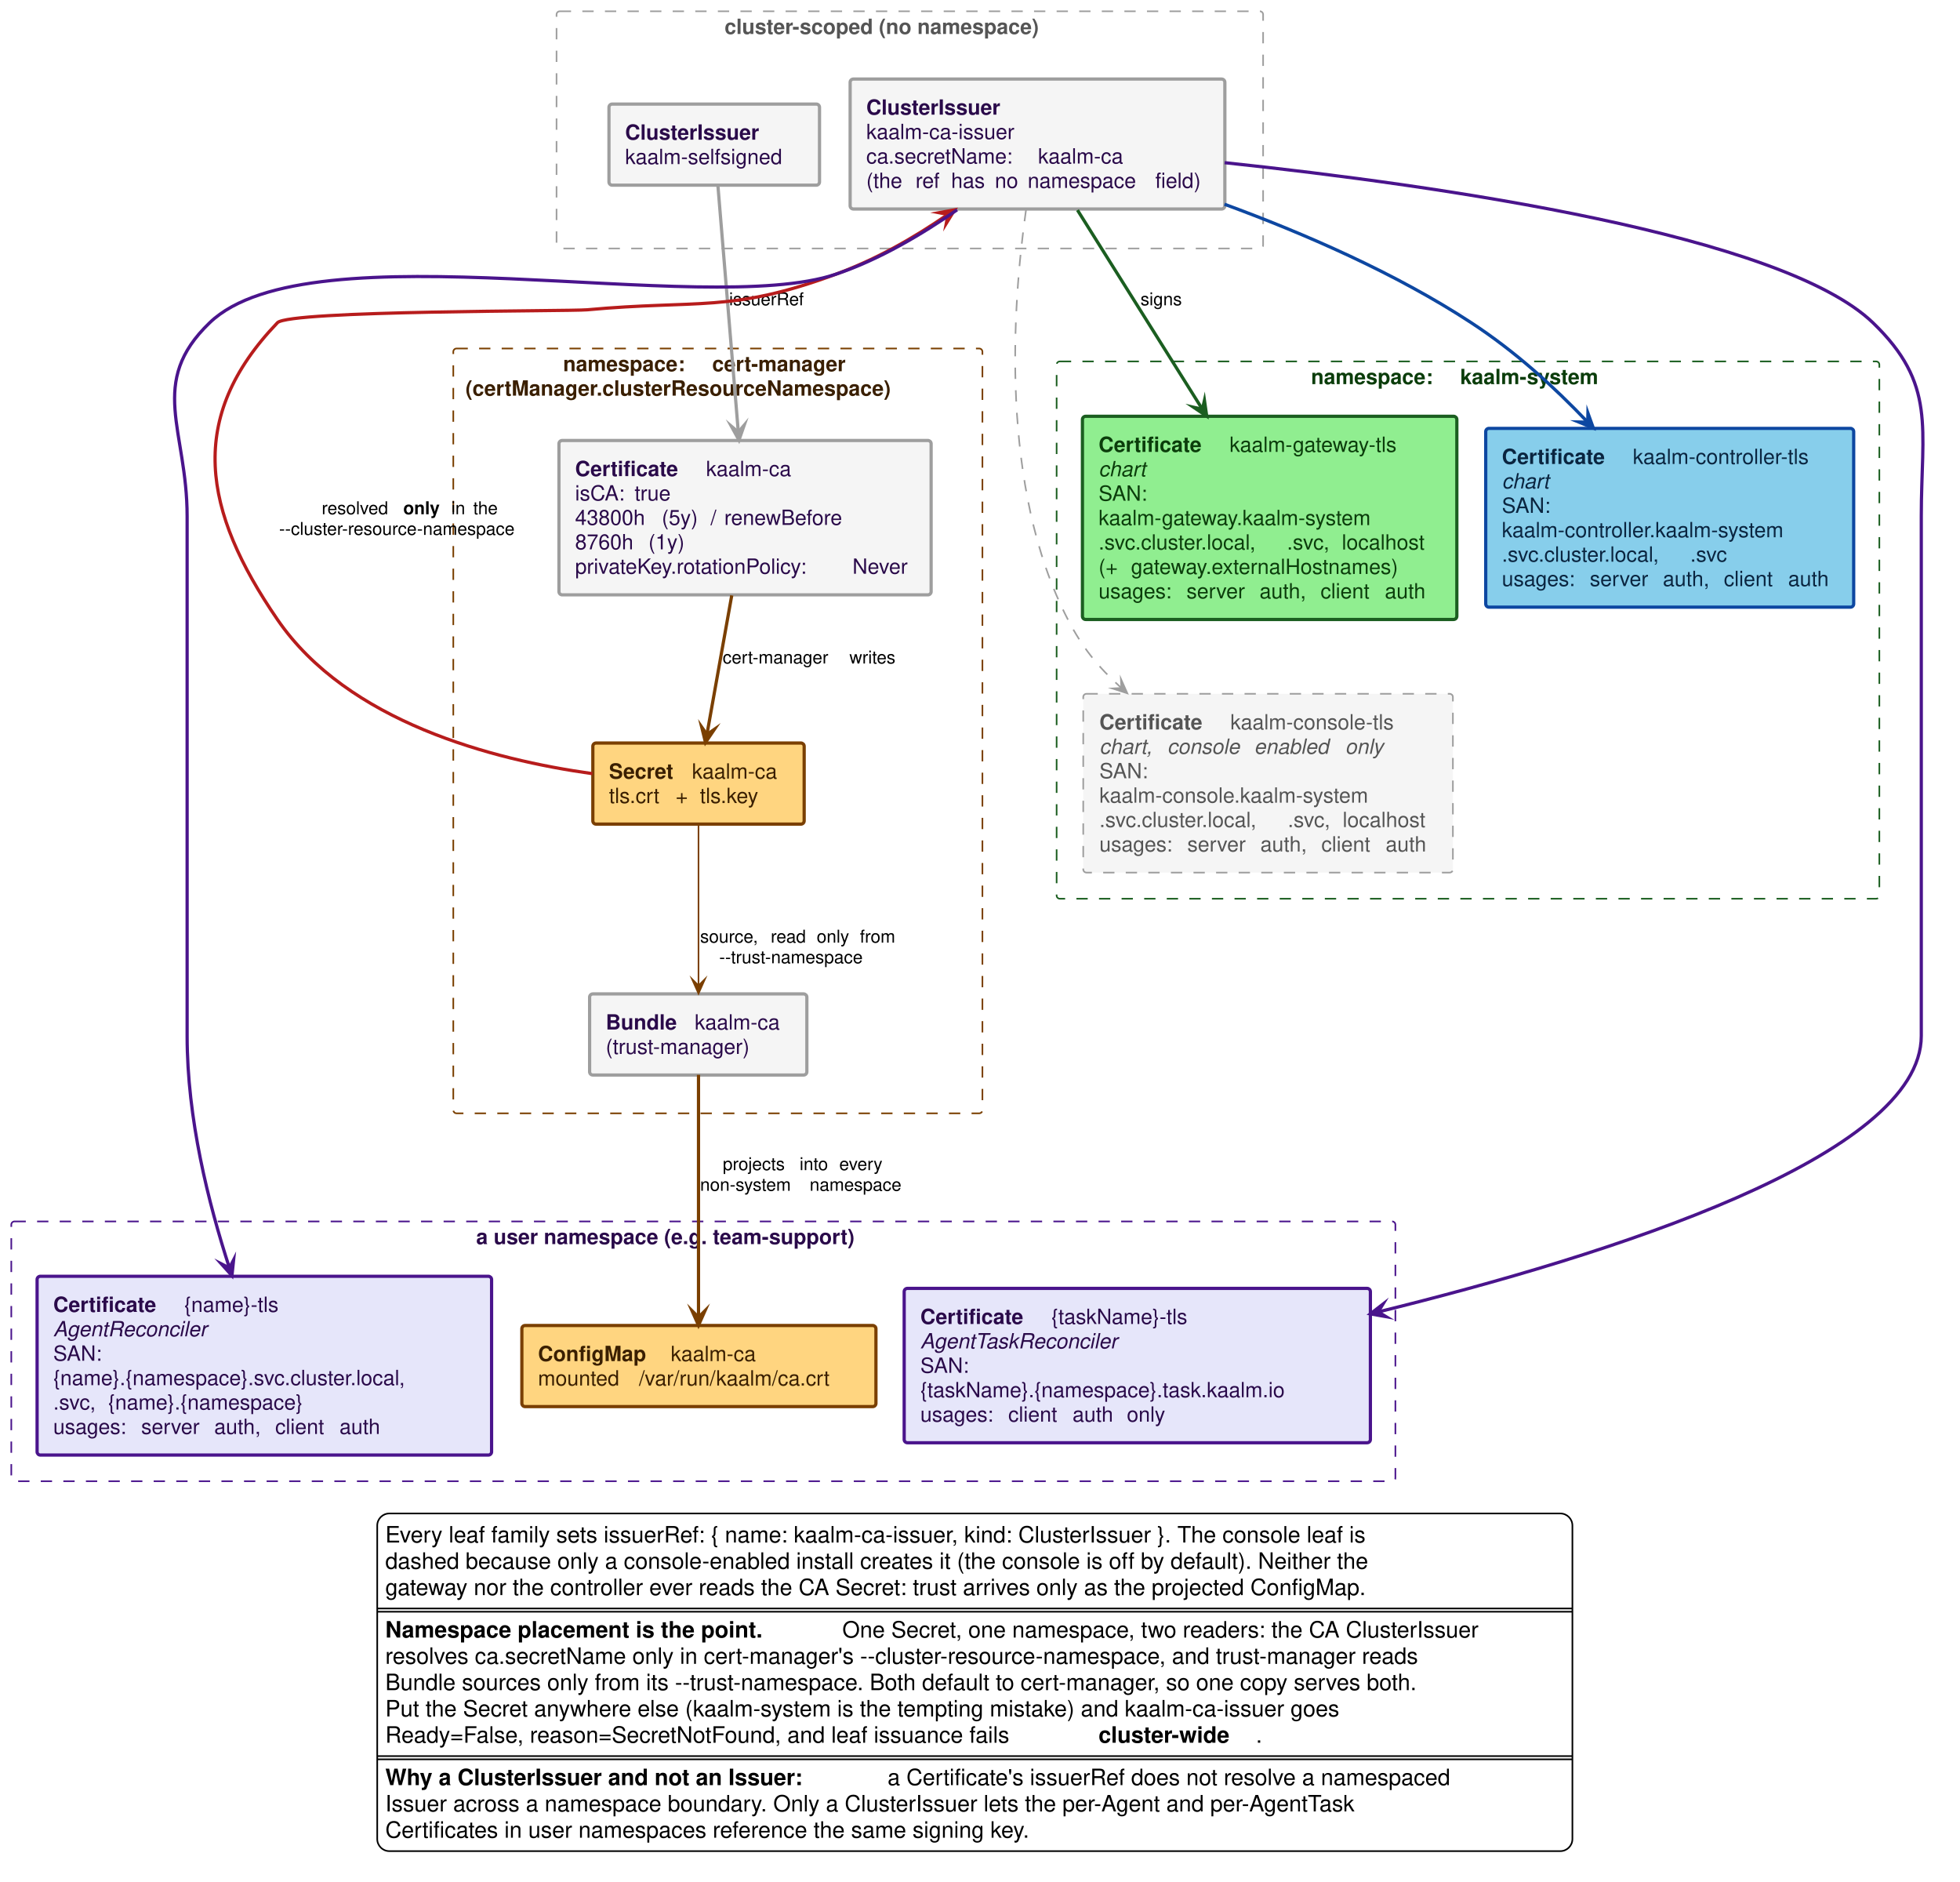
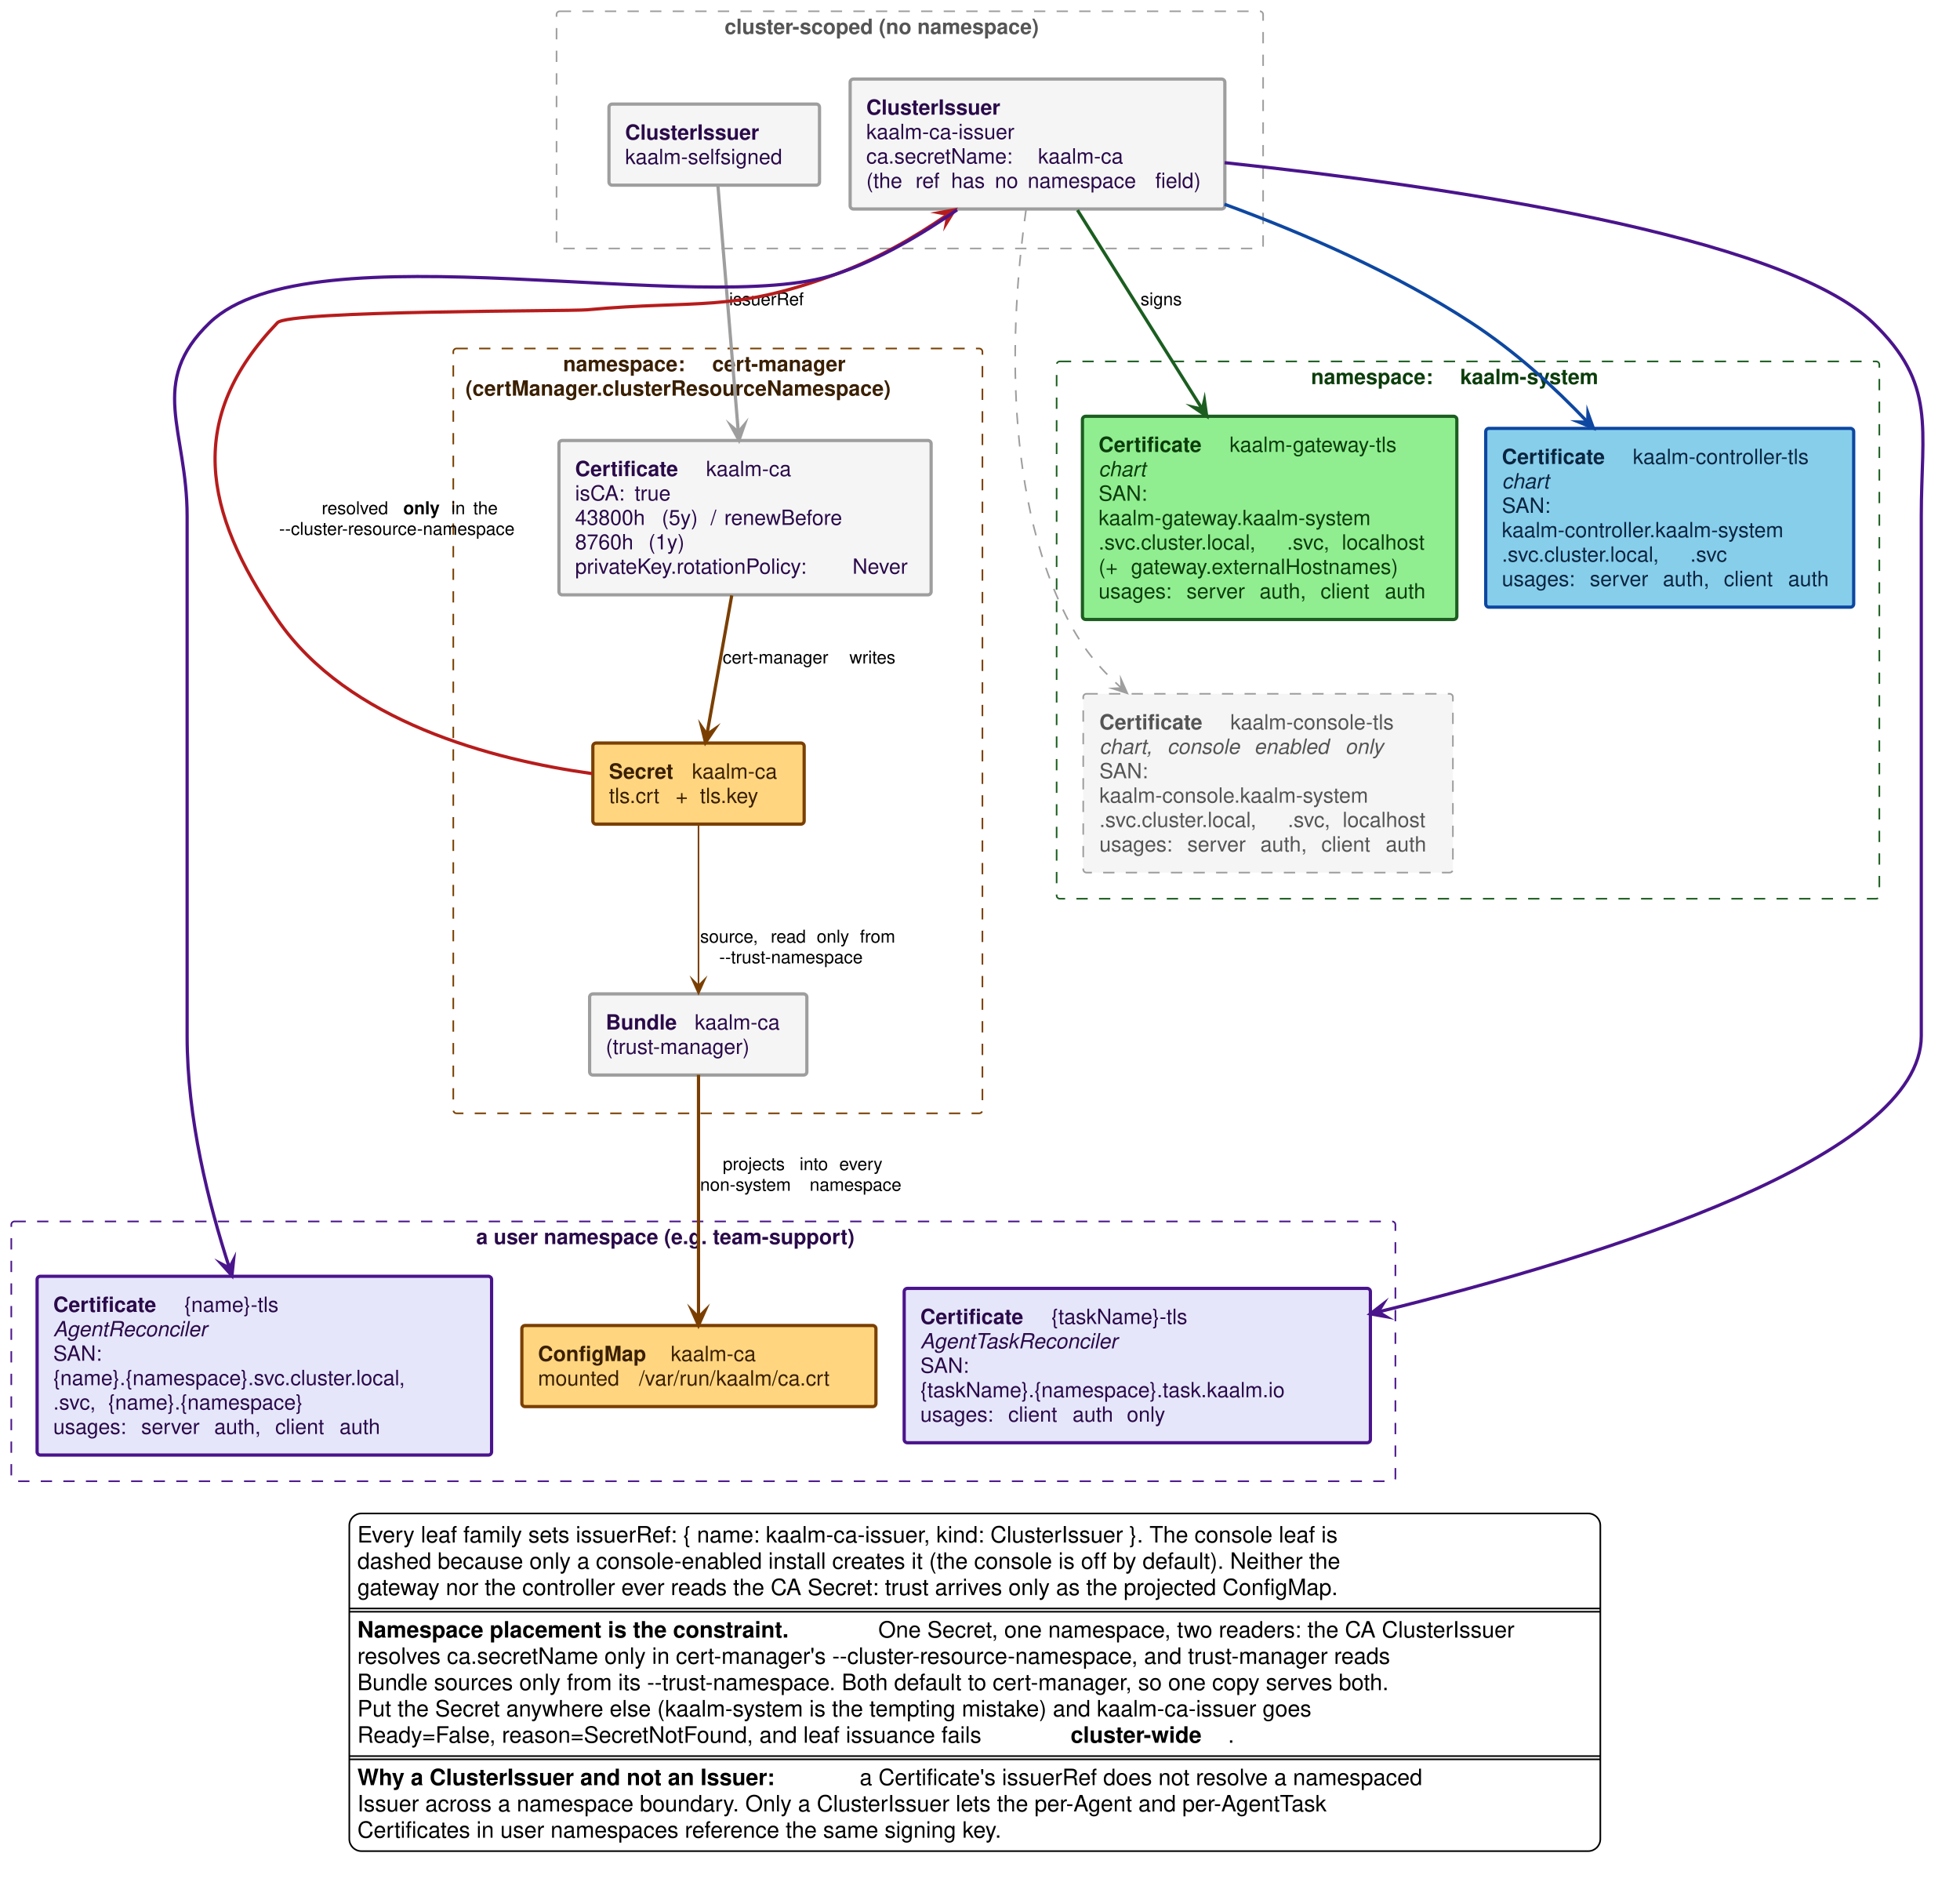
<svg xmlns="http://www.w3.org/2000/svg" contentStyleType="text/css" data-diagram-type="DESCRIPTION" height="1166px" preserveAspectRatio="none" style="width:1215px;height:1166px;" version="1.1" viewBox="0 0 1215 1166" width="1215px" zoomAndPan="magnify">
  <defs />
  <g>
    <g class="cluster" data-qualified-name="band" data-source-line="12" id="ent0001">
      <rect fill="none" height="147" rx="2" ry="2" style="stroke:#9E9E9E;stroke-width:1;stroke-dasharray:7,7;" width="438" x="345" y="7" />
      <text fill="#555555" font-family="Helvetica" font-size="13" font-weight="700" lengthAdjust="spacing" textLength="229.645" x="449.177" y="21.067">cluster-scoped (no namespace)</text>
    </g>
    <g class="cluster" data-qualified-name="nscm" data-source-line="18" id="ent0004">
      <rect fill="none" height="474" rx="2" ry="2" style="stroke:#7A3F00;stroke-width:1;stroke-dasharray:7,7;" width="328" x="281" y="216" />
      <text fill="#3A1F00" font-family="Helvetica" font-size="13" font-weight="700" lengthAdjust="spacing" textLength="87.928" x="349.062" y="230.067">namespace:</text>
      <text fill="#3A1F00" font-family="Helvetica" font-size="13" font-weight="700" lengthAdjust="spacing" textLength="99.423" x="441.515" y="230.067">cert-manager</text>
      <text fill="#3A1F00" font-family="Helvetica" font-size="13" font-weight="700" lengthAdjust="spacing" textLength="312.876" x="288.562" y="245.2">(certManager.clusterResourceNamespace)</text>
    </g>
    <g class="cluster" data-qualified-name="nssys" data-source-line="25" id="ent0008">
      <rect fill="none" height="333" rx="2" ry="2" style="stroke:#1B5E20;stroke-width:1;stroke-dasharray:7,7;" width="510" x="655" y="224" />
      <text fill="#0B3D0B" font-family="Helvetica" font-size="13" font-weight="700" lengthAdjust="spacing" textLength="87.928" x="812.716" y="238.067">namespace:</text>
      <text fill="#0B3D0B" font-family="Helvetica" font-size="13" font-weight="700" lengthAdjust="spacing" textLength="102.115" x="905.169" y="238.067">kaalm-system</text>
    </g>
    <g class="cluster" data-qualified-name="nsuser" data-source-line="32" id="ent0012">
      <rect fill="none" height="161" rx="2" ry="2" style="stroke:#4A148C;stroke-width:1;stroke-dasharray:7,7;" width="858" x="7" y="757" />
      <text fill="#2A0A4A" font-family="Helvetica" font-size="13" font-weight="700" lengthAdjust="spacing" textLength="281.614" x="295.193" y="771.067">a user namespace (e.g. team-support)</text>
    </g>
    <g class="entity" data-qualified-name="band.selfsigned" data-source-line="13" id="ent0002">
      <rect fill="#F5F5F5" height="50.266" rx="2" ry="2" style="stroke:#9E9E9E;stroke-width:2;" width="130.513" x="377.5" y="64.5" />
      <text fill="#2A0A4A" font-family="Helvetica" font-size="13" font-weight="700" lengthAdjust="spacing" textLength="97.227" x="387.5" y="86.567">ClusterIssuer</text>
      <text fill="#2A0A4A" font-family="Helvetica" font-size="13" lengthAdjust="spacing" textLength="110.513" x="387.5" y="101.7">kaalm-selfsigned</text>
    </g>
    <g class="entity" data-qualified-name="band.caissuer" data-source-line="14" id="ent0003">
      <rect fill="#F5F5F5" height="80.531" rx="2" ry="2" style="stroke:#9E9E9E;stroke-width:2;" width="232.285" x="527" y="49" />
      <text fill="#2A0A4A" font-family="Helvetica" font-size="13" font-weight="700" lengthAdjust="spacing" textLength="97.227" x="537" y="71.067">ClusterIssuer</text>
      <text fill="#2A0A4A" font-family="Helvetica" font-size="13" lengthAdjust="spacing" textLength="102.972" x="537" y="86.2">kaalm-ca-issuer</text>
      <text fill="#2A0A4A" font-family="Helvetica" font-size="13" lengthAdjust="spacing" textLength="102.337" x="537" y="101.332">ca.secretName:</text>
      <text fill="#2A0A4A" font-family="Helvetica" font-size="13" lengthAdjust="spacing" textLength="4.132" x="639.337" y="101.332"> </text>
      <text fill="#2A0A4A" font-family="Helvetica" font-size="13" lengthAdjust="spacing" textLength="59.541" x="643.469" y="101.332">kaalm-ca</text>
      <text fill="#2A0A4A" font-family="Helvetica" font-size="13" lengthAdjust="spacing" textLength="26.406" x="537" y="116.465">(the</text>
      <text fill="#2A0A4A" font-family="Helvetica" font-size="13" lengthAdjust="spacing" textLength="4.132" x="563.406" y="116.465"> </text>
      <text fill="#2A0A4A" font-family="Helvetica" font-size="13" lengthAdjust="spacing" textLength="17.919" x="567.539" y="116.465">ref</text>
      <text fill="#2A0A4A" font-family="Helvetica" font-size="13" lengthAdjust="spacing" textLength="4.132" x="585.458" y="116.465"> </text>
      <text fill="#2A0A4A" font-family="Helvetica" font-size="13" lengthAdjust="spacing" textLength="22.979" x="589.59" y="116.465">has</text>
      <text fill="#2A0A4A" font-family="Helvetica" font-size="13" lengthAdjust="spacing" textLength="4.132" x="612.569" y="116.465"> </text>
      <text fill="#2A0A4A" font-family="Helvetica" font-size="13" lengthAdjust="spacing" textLength="16.193" x="616.701" y="116.465">no</text>
      <text fill="#2A0A4A" font-family="Helvetica" font-size="13" lengthAdjust="spacing" textLength="4.132" x="632.894" y="116.465"> </text>
      <text fill="#2A0A4A" font-family="Helvetica" font-size="13" lengthAdjust="spacing" textLength="75.004" x="637.026" y="116.465">namespace</text>
      <text fill="#2A0A4A" font-family="Helvetica" font-size="13" lengthAdjust="spacing" textLength="4.132" x="712.03" y="116.465"> </text>
      <text fill="#2A0A4A" font-family="Helvetica" font-size="13" lengthAdjust="spacing" textLength="33.122" x="716.163" y="116.465">field)</text>
    </g>
    <g class="entity" data-qualified-name="nscm.cacert" data-source-line="19" id="ent0005">
      <rect fill="#F5F5F5" height="95.664" rx="2" ry="2" style="stroke:#9E9E9E;stroke-width:2;" width="230.704" x="346.5" y="273" />
      <text fill="#2A0A4A" font-family="Helvetica" font-size="13" font-weight="700" lengthAdjust="spacing" textLength="77.061" x="356.5" y="295.067">Certificate</text>
      <text fill="#2A0A4A" font-family="Helvetica" font-size="13" lengthAdjust="spacing" textLength="4.132" x="433.56" y="295.067"> </text>
      <text fill="#2A0A4A" font-family="Helvetica" font-size="13" lengthAdjust="spacing" textLength="59.541" x="437.693" y="295.067">kaalm-ca</text>
      <text fill="#2A0A4A" font-family="Helvetica" font-size="13" lengthAdjust="spacing" textLength="32.735" x="356.5" y="310.2">isCA:</text>
      <text fill="#2A0A4A" font-family="Helvetica" font-size="13" lengthAdjust="spacing" textLength="4.132" x="389.235" y="310.2"> </text>
      <text fill="#2A0A4A" font-family="Helvetica" font-size="13" lengthAdjust="spacing" textLength="26.679" x="393.367" y="310.2">true</text>
      <text fill="#2A0A4A" font-family="Helvetica" font-size="13" lengthAdjust="spacing" textLength="49.594" x="356.5" y="325.332">43800h</text>
      <text fill="#2A0A4A" font-family="Helvetica" font-size="13" lengthAdjust="spacing" textLength="4.132" x="406.094" y="325.332"> </text>
      <text fill="#2A0A4A" font-family="Helvetica" font-size="13" lengthAdjust="spacing" textLength="26.108" x="410.227" y="325.332">(5y)</text>
      <text fill="#2A0A4A" font-family="Helvetica" font-size="13" lengthAdjust="spacing" textLength="4.132" x="436.334" y="325.332"> </text>
      <text fill="#2A0A4A" font-family="Helvetica" font-size="13" lengthAdjust="spacing" textLength="4.38" x="440.467" y="325.332">/</text>
      <text fill="#2A0A4A" font-family="Helvetica" font-size="13" lengthAdjust="spacing" textLength="4.132" x="444.847" y="325.332"> </text>
      <text fill="#2A0A4A" font-family="Helvetica" font-size="13" lengthAdjust="spacing" textLength="83.002" x="448.979" y="325.332">renewBefore</text>
      <text fill="#2A0A4A" font-family="Helvetica" font-size="13" lengthAdjust="spacing" textLength="41.323" x="356.5" y="340.465">8760h</text>
      <text fill="#2A0A4A" font-family="Helvetica" font-size="13" lengthAdjust="spacing" textLength="4.132" x="397.823" y="340.465"> </text>
      <text fill="#2A0A4A" font-family="Helvetica" font-size="13" lengthAdjust="spacing" textLength="26.108" x="401.956" y="340.465">(1y)</text>
      <text fill="#2A0A4A" font-family="Helvetica" font-size="13" lengthAdjust="spacing" textLength="167.813" x="356.5" y="355.598">privateKey.rotationPolicy:</text>
      <text fill="#2A0A4A" font-family="Helvetica" font-size="13" lengthAdjust="spacing" textLength="4.132" x="524.313" y="355.598"> </text>
      <text fill="#2A0A4A" font-family="Helvetica" font-size="13" lengthAdjust="spacing" textLength="38.759" x="528.445" y="355.598">Never</text>
    </g>
    <g class="entity" data-qualified-name="nscm.casecret" data-source-line="20" id="ent0006">
      <rect fill="#FFD580" height="50.266" rx="2" ry="2" style="stroke:#7A3F00;stroke-width:2;" width="131.001" x="367.5" y="460.5" />
      <text fill="#3A1F00" font-family="Helvetica" font-size="13" font-weight="700" lengthAdjust="spacing" textLength="47.328" x="377.5" y="482.567">Secret</text>
      <text fill="#3A1F00" font-family="Helvetica" font-size="13" lengthAdjust="spacing" textLength="4.132" x="424.828" y="482.567"> </text>
      <text fill="#3A1F00" font-family="Helvetica" font-size="13" lengthAdjust="spacing" textLength="59.541" x="428.96" y="482.567">kaalm-ca</text>
      <text fill="#3A1F00" font-family="Helvetica" font-size="13" lengthAdjust="spacing" textLength="37.204" x="377.5" y="497.7">tls.crt</text>
      <text fill="#3A1F00" font-family="Helvetica" font-size="13" lengthAdjust="spacing" textLength="4.132" x="414.704" y="497.7"> </text>
      <text fill="#3A1F00" font-family="Helvetica" font-size="13" lengthAdjust="spacing" textLength="10.893" x="418.836" y="497.7">+</text>
      <text fill="#3A1F00" font-family="Helvetica" font-size="13" lengthAdjust="spacing" textLength="4.132" x="429.728" y="497.7"> </text>
      <text fill="#3A1F00" font-family="Helvetica" font-size="13" lengthAdjust="spacing" textLength="42.834" x="433.861" y="497.7">tls.key</text>
    </g>
    <g class="entity" data-qualified-name="nscm.bundle" data-source-line="21" id="ent0007">
      <rect fill="#F5F5F5" height="50.266" rx="2" ry="2" style="stroke:#9E9E9E;stroke-width:2;" width="134.67" x="365.5" y="616" />
      <text fill="#2A0A4A" font-family="Helvetica" font-size="13" font-weight="700" lengthAdjust="spacing" textLength="50.997" x="375.5" y="638.067">Bundle</text>
      <text fill="#2A0A4A" font-family="Helvetica" font-size="13" lengthAdjust="spacing" textLength="4.132" x="426.497" y="638.067"> </text>
      <text fill="#2A0A4A" font-family="Helvetica" font-size="13" lengthAdjust="spacing" textLength="59.541" x="430.629" y="638.067">kaalm-ca</text>
      <text fill="#2A0A4A" font-family="Helvetica" font-size="13" lengthAdjust="spacing" textLength="103.816" x="375.5" y="653.2">(trust-manager)</text>
    </g>
    <g class="entity" data-qualified-name="nssys.gwtls" data-source-line="26" id="ent0009">
      <rect fill="#90EE90" height="125.93" rx="2" ry="2" style="stroke:#1B5E20;stroke-width:2;" width="232.094" x="671" y="258" />
      <text fill="#0B3D0B" font-family="Helvetica" font-size="13" font-weight="700" lengthAdjust="spacing" textLength="77.061" x="681" y="280.067">Certificate</text>
      <text fill="#0B3D0B" font-family="Helvetica" font-size="13" lengthAdjust="spacing" textLength="4.132" x="758.061" y="280.067"> </text>
      <text fill="#0B3D0B" font-family="Helvetica" font-size="13" lengthAdjust="spacing" textLength="120.206" x="762.193" y="280.067">kaalm-gateway-tls</text>
      <text fill="#0B3D0B" font-family="Helvetica" font-size="13" font-style="italic" lengthAdjust="spacing" textLength="33.795" x="681" y="295.2">chart</text>
      <text fill="#0B3D0B" font-family="Helvetica" font-size="13" lengthAdjust="spacing" textLength="31.25" x="681" y="310.332">SAN:</text>
      <text fill="#0B3D0B" font-family="Helvetica" font-size="13" lengthAdjust="spacing" textLength="195.59" x="681" y="325.465">kaalm-gateway.kaalm-system</text>
      <text fill="#0B3D0B" font-family="Helvetica" font-size="13" lengthAdjust="spacing" textLength="112.645" x="681" y="340.598">.svc.cluster.local,</text>
      <text fill="#0B3D0B" font-family="Helvetica" font-size="13" lengthAdjust="spacing" textLength="4.132" x="793.645" y="340.598"> </text>
      <text fill="#0B3D0B" font-family="Helvetica" font-size="13" lengthAdjust="spacing" textLength="29.878" x="797.778" y="340.598">.svc,</text>
      <text fill="#0B3D0B" font-family="Helvetica" font-size="13" lengthAdjust="spacing" textLength="4.132" x="827.656" y="340.598"> </text>
      <text fill="#0B3D0B" font-family="Helvetica" font-size="13" lengthAdjust="spacing" textLength="58.354" x="831.789" y="340.598">localhost</text>
      <text fill="#0B3D0B" font-family="Helvetica" font-size="13" lengthAdjust="spacing" textLength="15.964" x="681" y="355.731">(+</text>
      <text fill="#0B3D0B" font-family="Helvetica" font-size="13" lengthAdjust="spacing" textLength="4.132" x="696.964" y="355.731"> </text>
      <text fill="#0B3D0B" font-family="Helvetica" font-size="13" lengthAdjust="spacing" textLength="191.998" x="701.097" y="355.731">gateway.externalHostnames)</text>
      <text fill="#0B3D0B" font-family="Helvetica" font-size="13" lengthAdjust="spacing" textLength="50.381" x="681" y="370.864">usages:</text>
      <text fill="#0B3D0B" font-family="Helvetica" font-size="13" lengthAdjust="spacing" textLength="4.132" x="731.381" y="370.864"> </text>
      <text fill="#0B3D0B" font-family="Helvetica" font-size="13" lengthAdjust="spacing" textLength="41.152" x="735.514" y="370.864">server</text>
      <text fill="#0B3D0B" font-family="Helvetica" font-size="13" lengthAdjust="spacing" textLength="4.132" x="776.665" y="370.864"> </text>
      <text fill="#0B3D0B" font-family="Helvetica" font-size="13" lengthAdjust="spacing" textLength="33.674" x="780.798" y="370.864">auth,</text>
      <text fill="#0B3D0B" font-family="Helvetica" font-size="13" lengthAdjust="spacing" textLength="4.132" x="814.472" y="370.864"> </text>
      <text fill="#0B3D0B" font-family="Helvetica" font-size="13" lengthAdjust="spacing" textLength="35.706" x="818.605" y="370.864">client</text>
      <text fill="#0B3D0B" font-family="Helvetica" font-size="13" lengthAdjust="spacing" textLength="4.132" x="854.31" y="370.864"> </text>
      <text fill="#0B3D0B" font-family="Helvetica" font-size="13" lengthAdjust="spacing" textLength="29.542" x="858.442" y="370.864">auth</text>
    </g>
    <g class="entity" data-qualified-name="nssys.ctrltls" data-source-line="27" id="ent0010">
      <rect fill="#87CEEB" height="110.797" rx="2" ry="2" style="stroke:#0D47A1;stroke-width:2;" width="228.095" x="921" y="265.5" />
      <text fill="#0A2540" font-family="Helvetica" font-size="13" font-weight="700" lengthAdjust="spacing" textLength="77.061" x="931" y="287.567">Certificate</text>
      <text fill="#0A2540" font-family="Helvetica" font-size="13" lengthAdjust="spacing" textLength="4.132" x="1008.061" y="287.567"> </text>
      <text fill="#0A2540" font-family="Helvetica" font-size="13" lengthAdjust="spacing" textLength="126.902" x="1012.193" y="287.567">kaalm-controller-tls</text>
      <text fill="#0A2540" font-family="Helvetica" font-size="13" font-style="italic" lengthAdjust="spacing" textLength="33.795" x="931" y="302.7">chart</text>
      <text fill="#0A2540" font-family="Helvetica" font-size="13" lengthAdjust="spacing" textLength="31.25" x="931" y="317.832">SAN:</text>
      <text fill="#0A2540" font-family="Helvetica" font-size="13" lengthAdjust="spacing" textLength="202.287" x="931" y="332.965">kaalm-controller.kaalm-system</text>
      <text fill="#0A2540" font-family="Helvetica" font-size="13" lengthAdjust="spacing" textLength="112.645" x="931" y="348.098">.svc.cluster.local,</text>
      <text fill="#0A2540" font-family="Helvetica" font-size="13" lengthAdjust="spacing" textLength="4.132" x="1043.646" y="348.098"> </text>
      <text fill="#0A2540" font-family="Helvetica" font-size="13" lengthAdjust="spacing" textLength="25.746" x="1047.778" y="348.098">.svc</text>
      <text fill="#0A2540" font-family="Helvetica" font-size="13" lengthAdjust="spacing" textLength="50.381" x="931" y="363.231">usages:</text>
      <text fill="#0A2540" font-family="Helvetica" font-size="13" lengthAdjust="spacing" textLength="4.132" x="981.381" y="363.231"> </text>
      <text fill="#0A2540" font-family="Helvetica" font-size="13" lengthAdjust="spacing" textLength="41.152" x="985.514" y="363.231">server</text>
      <text fill="#0A2540" font-family="Helvetica" font-size="13" lengthAdjust="spacing" textLength="4.132" x="1026.666" y="363.231"> </text>
      <text fill="#0A2540" font-family="Helvetica" font-size="13" lengthAdjust="spacing" textLength="33.674" x="1030.798" y="363.231">auth,</text>
      <text fill="#0A2540" font-family="Helvetica" font-size="13" lengthAdjust="spacing" textLength="4.132" x="1064.472" y="363.231"> </text>
      <text fill="#0A2540" font-family="Helvetica" font-size="13" lengthAdjust="spacing" textLength="35.706" x="1068.604" y="363.231">client</text>
      <text fill="#0A2540" font-family="Helvetica" font-size="13" lengthAdjust="spacing" textLength="4.132" x="1104.31" y="363.231"> </text>
      <text fill="#0A2540" font-family="Helvetica" font-size="13" lengthAdjust="spacing" textLength="29.542" x="1108.442" y="363.231">auth</text>
    </g>
    <g class="entity" data-qualified-name="nssys.consoletls" data-source-line="28" id="ent0011">
      <rect fill="#F5F5F5" height="110.797" rx="2" ry="2" style="stroke:#9E9E9E;stroke-width:1;stroke-dasharray:7,7;" width="229.143" x="671.5" y="430" />
      <text fill="#555555" font-family="Helvetica" font-size="13" font-weight="700" lengthAdjust="spacing" textLength="77.061" x="681.5" y="452.067">Certificate</text>
      <text fill="#555555" font-family="Helvetica" font-size="13" lengthAdjust="spacing" textLength="4.132" x="758.561" y="452.067"> </text>
      <text fill="#555555" font-family="Helvetica" font-size="13" lengthAdjust="spacing" textLength="114.277" x="762.693" y="452.067">kaalm-console-tls</text>
      <text fill="#555555" font-family="Helvetica" font-size="13" font-style="italic" lengthAdjust="spacing" textLength="37.927" x="681.5" y="467.2">chart,</text>
      <text fill="#555555" font-family="Helvetica" font-size="13" font-style="italic" lengthAdjust="spacing" textLength="4.132" x="719.427" y="467.2"> </text>
      <text fill="#555555" font-family="Helvetica" font-size="13" font-style="italic" lengthAdjust="spacing" textLength="49.677" x="723.56" y="467.2">console</text>
      <text fill="#555555" font-family="Helvetica" font-size="13" font-style="italic" lengthAdjust="spacing" textLength="4.132" x="773.236" y="467.2"> </text>
      <text fill="#555555" font-family="Helvetica" font-size="13" font-style="italic" lengthAdjust="spacing" textLength="52.317" x="777.369" y="467.2">enabled</text>
      <text fill="#555555" font-family="Helvetica" font-size="13" font-style="italic" lengthAdjust="spacing" textLength="4.132" x="829.686" y="467.2"> </text>
      <text fill="#555555" font-family="Helvetica" font-size="13" font-style="italic" lengthAdjust="spacing" textLength="27.498" x="833.818" y="467.2">only</text>
      <text fill="#555555" font-family="Helvetica" font-size="13" lengthAdjust="spacing" textLength="31.25" x="681.5" y="482.332">SAN:</text>
      <text fill="#555555" font-family="Helvetica" font-size="13" lengthAdjust="spacing" textLength="189.662" x="681.5" y="497.465">kaalm-console.kaalm-system</text>
      <text fill="#555555" font-family="Helvetica" font-size="13" lengthAdjust="spacing" textLength="112.645" x="681.5" y="512.598">.svc.cluster.local,</text>
      <text fill="#555555" font-family="Helvetica" font-size="13" lengthAdjust="spacing" textLength="4.132" x="794.145" y="512.598"> </text>
      <text fill="#555555" font-family="Helvetica" font-size="13" lengthAdjust="spacing" textLength="29.878" x="798.278" y="512.598">.svc,</text>
      <text fill="#555555" font-family="Helvetica" font-size="13" lengthAdjust="spacing" textLength="4.132" x="828.156" y="512.598"> </text>
      <text fill="#555555" font-family="Helvetica" font-size="13" lengthAdjust="spacing" textLength="58.354" x="832.289" y="512.598">localhost</text>
      <text fill="#555555" font-family="Helvetica" font-size="13" lengthAdjust="spacing" textLength="50.381" x="681.5" y="527.731">usages:</text>
      <text fill="#555555" font-family="Helvetica" font-size="13" lengthAdjust="spacing" textLength="4.132" x="731.881" y="527.731"> </text>
      <text fill="#555555" font-family="Helvetica" font-size="13" lengthAdjust="spacing" textLength="41.152" x="736.014" y="527.731">server</text>
      <text fill="#555555" font-family="Helvetica" font-size="13" lengthAdjust="spacing" textLength="4.132" x="777.165" y="527.731"> </text>
      <text fill="#555555" font-family="Helvetica" font-size="13" lengthAdjust="spacing" textLength="33.674" x="781.298" y="527.731">auth,</text>
      <text fill="#555555" font-family="Helvetica" font-size="13" lengthAdjust="spacing" textLength="4.132" x="814.972" y="527.731"> </text>
      <text fill="#555555" font-family="Helvetica" font-size="13" lengthAdjust="spacing" textLength="35.706" x="819.105" y="527.731">client</text>
      <text fill="#555555" font-family="Helvetica" font-size="13" lengthAdjust="spacing" textLength="4.132" x="854.81" y="527.731"> </text>
      <text fill="#555555" font-family="Helvetica" font-size="13" lengthAdjust="spacing" textLength="29.542" x="858.942" y="527.731">auth</text>
    </g>
    <g class="entity" data-qualified-name="nsuser.agenttls" data-source-line="33" id="ent0013">
      <rect fill="#E6E6FA" height="110.797" rx="2" ry="2" style="stroke:#4A148C;stroke-width:2;" width="281.733" x="23" y="791" />
      <text fill="#2A0A4A" font-family="Helvetica" font-size="13" font-weight="700" lengthAdjust="spacing" textLength="77.061" x="33" y="813.067">Certificate</text>
      <text fill="#2A0A4A" font-family="Helvetica" font-size="13" lengthAdjust="spacing" textLength="4.132" x="110.061" y="813.067"> </text>
      <text fill="#2A0A4A" font-family="Helvetica" font-size="13" lengthAdjust="spacing" textLength="73.582" x="114.193" y="813.067">{name}-tls</text>
      <text fill="#2A0A4A" font-family="Helvetica" font-size="13" font-style="italic" lengthAdjust="spacing" textLength="106.564" x="33" y="828.2">AgentReconciler</text>
      <text fill="#2A0A4A" font-family="Helvetica" font-size="13" lengthAdjust="spacing" textLength="31.25" x="33" y="843.332">SAN:</text>
      <text fill="#2A0A4A" font-family="Helvetica" font-size="13" lengthAdjust="spacing" textLength="261.733" x="33" y="858.465">{name}.{namespace}.svc.cluster.local,</text>
      <text fill="#2A0A4A" font-family="Helvetica" font-size="13" lengthAdjust="spacing" textLength="29.878" x="33" y="873.598">.svc,</text>
      <text fill="#2A0A4A" font-family="Helvetica" font-size="13" lengthAdjust="spacing" textLength="4.132" x="62.878" y="873.598"> </text>
      <text fill="#2A0A4A" font-family="Helvetica" font-size="13" lengthAdjust="spacing" textLength="149.087" x="67.011" y="873.598">{name}.{namespace}</text>
      <text fill="#2A0A4A" font-family="Helvetica" font-size="13" lengthAdjust="spacing" textLength="50.381" x="33" y="888.731">usages:</text>
      <text fill="#2A0A4A" font-family="Helvetica" font-size="13" lengthAdjust="spacing" textLength="4.132" x="83.381" y="888.731"> </text>
      <text fill="#2A0A4A" font-family="Helvetica" font-size="13" lengthAdjust="spacing" textLength="41.152" x="87.514" y="888.731">server</text>
      <text fill="#2A0A4A" font-family="Helvetica" font-size="13" lengthAdjust="spacing" textLength="4.132" x="128.666" y="888.731"> </text>
      <text fill="#2A0A4A" font-family="Helvetica" font-size="13" lengthAdjust="spacing" textLength="33.674" x="132.798" y="888.731">auth,</text>
      <text fill="#2A0A4A" font-family="Helvetica" font-size="13" lengthAdjust="spacing" textLength="4.132" x="166.472" y="888.731"> </text>
      <text fill="#2A0A4A" font-family="Helvetica" font-size="13" lengthAdjust="spacing" textLength="35.706" x="170.605" y="888.731">client</text>
      <text fill="#2A0A4A" font-family="Helvetica" font-size="13" lengthAdjust="spacing" textLength="4.132" x="206.31" y="888.731"> </text>
      <text fill="#2A0A4A" font-family="Helvetica" font-size="13" lengthAdjust="spacing" textLength="29.542" x="210.442" y="888.731">auth</text>
    </g>
    <g class="entity" data-qualified-name="nsuser.tasktls" data-source-line="34" id="ent0014">
      <rect fill="#E6E6FA" height="95.664" rx="2" ry="2" style="stroke:#4A148C;stroke-width:2;" width="289.001" x="560.5" y="798.5" />
      <text fill="#2A0A4A" font-family="Helvetica" font-size="13" font-weight="700" lengthAdjust="spacing" textLength="77.061" x="570.5" y="820.567">Certificate</text>
      <text fill="#2A0A4A" font-family="Helvetica" font-size="13" lengthAdjust="spacing" textLength="4.132" x="647.561" y="820.567"> </text>
      <text fill="#2A0A4A" font-family="Helvetica" font-size="13" lengthAdjust="spacing" textLength="102.432" x="651.693" y="820.567">{taskName}-tls</text>
      <text fill="#2A0A4A" font-family="Helvetica" font-size="13" font-style="italic" lengthAdjust="spacing" textLength="136.773" x="570.5" y="835.7">AgentTaskReconciler</text>
      <text fill="#2A0A4A" font-family="Helvetica" font-size="13" lengthAdjust="spacing" textLength="31.25" x="570.5" y="850.832">SAN:</text>
      <text fill="#2A0A4A" font-family="Helvetica" font-size="13" lengthAdjust="spacing" textLength="269.001" x="570.5" y="865.965">{taskName}.{namespace}.task.kaalm.io</text>
      <text fill="#2A0A4A" font-family="Helvetica" font-size="13" lengthAdjust="spacing" textLength="50.381" x="570.5" y="881.098">usages:</text>
      <text fill="#2A0A4A" font-family="Helvetica" font-size="13" lengthAdjust="spacing" textLength="4.132" x="620.881" y="881.098"> </text>
      <text fill="#2A0A4A" font-family="Helvetica" font-size="13" lengthAdjust="spacing" textLength="35.706" x="625.014" y="881.098">client</text>
      <text fill="#2A0A4A" font-family="Helvetica" font-size="13" lengthAdjust="spacing" textLength="4.132" x="660.719" y="881.098"> </text>
      <text fill="#2A0A4A" font-family="Helvetica" font-size="13" lengthAdjust="spacing" textLength="29.542" x="664.852" y="881.098">auth</text>
      <text fill="#2A0A4A" font-family="Helvetica" font-size="13" lengthAdjust="spacing" textLength="4.132" x="694.394" y="881.098"> </text>
      <text fill="#2A0A4A" font-family="Helvetica" font-size="13" lengthAdjust="spacing" textLength="27.498" x="698.526" y="881.098">only</text>
    </g>
    <g class="entity" data-qualified-name="nsuser.cacm" data-source-line="35" id="ent0015">
      <rect fill="#FFD580" height="50.266" rx="2" ry="2" style="stroke:#7A3F00;stroke-width:2;" width="219.494" x="323.5" y="821.5" />
      <text fill="#3A1F00" font-family="Helvetica" font-size="13" font-weight="700" lengthAdjust="spacing" textLength="78.159" x="333.5" y="843.567">ConfigMap</text>
      <text fill="#3A1F00" font-family="Helvetica" font-size="13" lengthAdjust="spacing" textLength="4.132" x="411.659" y="843.567"> </text>
      <text fill="#3A1F00" font-family="Helvetica" font-size="13" lengthAdjust="spacing" textLength="59.541" x="415.791" y="843.567">kaalm-ca</text>
      <text fill="#3A1F00" font-family="Helvetica" font-size="13" lengthAdjust="spacing" textLength="58.443" x="333.5" y="858.7">mounted</text>
      <text fill="#3A1F00" font-family="Helvetica" font-size="13" lengthAdjust="spacing" textLength="4.132" x="391.943" y="858.7"> </text>
      <text fill="#3A1F00" font-family="Helvetica" font-size="13" lengthAdjust="spacing" textLength="136.919" x="396.075" y="858.7">/var/run/kaalm/ca.crt</text>
    </g>
    <g class="link" data-entity-1="ent0002" data-entity-2="ent0005" data-link-type="dependency" data-source-line="39" id="lnk16">
      <path d="M445,114.63 C448.09,152.03 453.698,219.717 457.678,267.807" fill="none" id="selfsigned-to-cacert" style="stroke:#9E9E9E;stroke-width:2;" />
      <polygon fill="#9E9E9E" points="458.09,272.79,461.334,263.491,457.678,267.807,453.361,264.151,458.09,272.79" style="stroke:#9E9E9E;stroke-width:2;stroke-linejoin:miter;stroke-miterlimit:10;" />
      <text fill="#000000" font-family="Helvetica" font-size="11" lengthAdjust="spacing" textLength="51.063" x="452" y="189.21">issuerRef</text>
    </g>
    <g class="link" data-entity-1="ent0005" data-entity-2="ent0006" data-link-type="dependency" data-source-line="40" id="lnk17">
      <path d="M453.61,369 C448.29,398.81 442.509,431.218 438.219,455.238" fill="none" id="cacert-to-casecret" style="stroke:#7A3F00;stroke-width:2;" />
      <polygon fill="#7A3F00" points="437.34,460.16,442.86,452.003,438.219,455.238,434.985,450.597,437.34,460.16" style="stroke:#7A3F00;stroke-width:2;stroke-linejoin:miter;stroke-miterlimit:10;" />
      <text fill="#000000" font-family="Helvetica" font-size="11" lengthAdjust="spacing" textLength="75.061" x="448" y="411.21">cert-manager</text>
      <text fill="#000000" font-family="Helvetica" font-size="11" lengthAdjust="spacing" textLength="3.497" x="523.061" y="411.21"> </text>
      <text fill="#000000" font-family="Helvetica" font-size="11" lengthAdjust="spacing" textLength="33.387" x="526.558" y="411.21">writes</text>
    </g>
    <g class="link" data-entity-1="ent0006" data-entity-2="ent0003" data-link-type="dependency" data-source-line="41" id="lnk18">
      <path d="M367.22,479.48 C305.23,470.85 215.56,447.45 172,384 C125.72,316.58 115.39,259.02 172,200 C179.39,192.3 353.37,192.98 364,192 C432.85,185.66 453.15,193.98 518,170 C543.93,160.41 566.004,147.683 587.663,132.863" fill="none" id="casecret-to-caissuer" style="stroke:#B71C1C;stroke-width:2;" />
      <polygon fill="#B71C1C" points="591.79,130.04,582.104,131.821,587.663,132.863,586.621,138.423,591.79,130.04" style="stroke:#B71C1C;stroke-width:2;stroke-linejoin:miter;stroke-miterlimit:10;" />
      <text fill="#000000" font-family="Helvetica" font-size="11" lengthAdjust="spacing" textLength="47.067" x="199.423" y="318.71">resolved</text>
      <text fill="#000000" font-family="Helvetica" font-size="11" lengthAdjust="spacing" textLength="3.497" x="246.49" y="318.71"> </text>
      <text fill="#000000" font-family="Helvetica" font-size="11" font-weight="700" lengthAdjust="spacing" textLength="26.329" x="249.987" y="318.71">only</text>
      <text fill="#000000" font-family="Helvetica" font-size="11" lengthAdjust="spacing" textLength="3.497" x="276.316" y="318.71"> </text>
      <text fill="#000000" font-family="Helvetica" font-size="11" lengthAdjust="spacing" textLength="10.028" x="279.812" y="318.71">in</text>
      <text fill="#000000" font-family="Helvetica" font-size="11" lengthAdjust="spacing" textLength="3.497" x="289.84" y="318.71"> </text>
      <text fill="#000000" font-family="Helvetica" font-size="11" lengthAdjust="spacing" textLength="18.052" x="293.337" y="318.71">the</text>
      <text fill="#000000" font-family="Helvetica" font-size="11" lengthAdjust="spacing" textLength="164.812" x="173" y="331.515">--cluster-resource-namespace</text>
    </g>
    <g class="link" data-entity-1="ent0003" data-entity-2="ent0009" data-link-type="dependency" data-source-line="44" id="lnk19">
      <path d="M667.92,130.21 C689.97,165.37 719.872,213.015 745.372,253.655" fill="none" id="caissuer-to-gwtls" style="stroke:#1B5E20;stroke-width:2;" />
      <polygon fill="#1B5E20" points="748.03,257.89,746.635,248.141,745.372,253.655,739.858,252.392,748.03,257.89" style="stroke:#1B5E20;stroke-width:2;stroke-linejoin:miter;stroke-miterlimit:10;" />
      <text fill="#000000" font-family="Helvetica" font-size="11" lengthAdjust="spacing" textLength="28.472" x="707" y="189.21">signs</text>
    </g>
    <g class="link" data-entity-1="ent0003" data-entity-2="ent0010" data-link-type="dependency" data-source-line="45" id="lnk20">
      <path d="M759.07,126.58 C808.39,144.68 865.18,169.34 912,200 C939.58,218.06 962.813,239.278 984.233,261.658" fill="none" id="caissuer-to-ctrltls" style="stroke:#0D47A1;stroke-width:2;" />
      <polygon fill="#0D47A1" points="987.69,265.27,984.357,256.002,984.233,261.658,978.577,261.534,987.69,265.27" style="stroke:#0D47A1;stroke-width:2;stroke-linejoin:miter;stroke-miterlimit:10;" />
    </g>
    <g class="link" data-entity-1="ent0003" data-entity-2="ent0011" data-link-type="dependency" data-source-line="46" id="lnk21">
      <path d="M636.01,130.17 C627.63,189.18 619.55,301.9 662,384 C670.91,401.23 680.504,413.205 695.134,426.375" fill="none" id="caissuer-to-consoletls" style="stroke:#9E9E9E;stroke-width:1;stroke-dasharray:7,7;" />
      <polygon fill="#9E9E9E" points="698.85,429.72,694.837,420.726,695.134,426.375,689.485,426.671,698.85,429.72" style="stroke:#9E9E9E;stroke-width:1;stroke-linejoin:miter;stroke-miterlimit:10;" />
    </g>
    <g class="link" data-entity-1="ent0003" data-entity-2="ent0013" data-link-type="dependency" data-source-line="47" id="lnk22">
      <path d="M593.29,130.06 C571.45,145.26 544.72,161.09 518,170 C435.96,197.35 192.33,140.05 130,200 C91.3,237.22 116,266.3 116,320 C116,320 116,320 116,642 C116,693.36 129.119,745.364 142.239,785.854" fill="none" id="caissuer-to-agenttls" style="stroke:#4A148C;stroke-width:2;" />
      <polygon fill="#4A148C" points="143.78,790.61,144.811,780.815,142.239,785.854,137.201,783.281,143.78,790.61" style="stroke:#4A148C;stroke-width:2;stroke-linejoin:miter;stroke-miterlimit:10;" />
    </g>
    <g class="link" data-entity-1="ent0003" data-entity-2="ent0014" data-link-type="dependency" data-source-line="48" id="lnk23">
      <path d="M759.16,100.82 C893.85,115.15 1104.63,145.66 1161,200 C1200.58,238.15 1191,265.03 1191,320 C1191,320 1191,320 1191,642 C1191,716.78 997.615,777.856 854.355,813.086" fill="none" id="caissuer-to-tasktls" style="stroke:#4A148C;stroke-width:2;" />
      <polygon fill="#4A148C" points="849.5,814.28,859.195,816.015,854.355,813.086,857.284,808.246,849.5,814.28" style="stroke:#4A148C;stroke-width:2;stroke-linejoin:miter;stroke-miterlimit:10;" />
    </g>
    <g class="link" data-entity-1="ent0006" data-entity-2="ent0007" data-link-type="dependency" data-source-line="51" id="lnk24">
      <path d="M433,510.82 C433,539.57 433,582.1 433,610.79" fill="none" id="casecret-to-bundle" style="stroke:#7A3F00;stroke-width:1;" />
      <polygon fill="#7A3F00" points="433,615.79,437,606.79,433,610.79,429,606.79,433,615.79" style="stroke:#7A3F00;stroke-width:1;stroke-linejoin:miter;stroke-miterlimit:10;" />
      <text fill="#000000" font-family="Helvetica" font-size="11" lengthAdjust="spacing" textLength="40.267" x="434" y="584.21">source,</text>
      <text fill="#000000" font-family="Helvetica" font-size="11" lengthAdjust="spacing" textLength="3.497" x="474.267" y="584.21"> </text>
      <text fill="#000000" font-family="Helvetica" font-size="11" lengthAdjust="spacing" textLength="25.013" x="477.764" y="584.21">read</text>
      <text fill="#000000" font-family="Helvetica" font-size="11" lengthAdjust="spacing" textLength="3.497" x="502.777" y="584.21"> </text>
      <text fill="#000000" font-family="Helvetica" font-size="11" lengthAdjust="spacing" textLength="23.268" x="506.273" y="584.21">only</text>
      <text fill="#000000" font-family="Helvetica" font-size="11" lengthAdjust="spacing" textLength="3.497" x="529.541" y="584.21"> </text>
      <text fill="#000000" font-family="Helvetica" font-size="11" lengthAdjust="spacing" textLength="25.84" x="533.038" y="584.21">from</text>
      <text fill="#000000" font-family="Helvetica" font-size="11" lengthAdjust="spacing" textLength="101.224" x="445.827" y="597.015">--trust-namespace</text>
    </g>
    <g class="link" data-entity-1="ent0007" data-entity-2="ent0015" data-link-type="dependency" data-source-line="52" id="lnk25">
      <path d="M433,666.14 C433,705.31 433,777.24 433,816.39" fill="none" id="bundle-to-cacm" style="stroke:#7A3F00;stroke-width:2;" />
      <polygon fill="#7A3F00" points="433,821.39,437,812.39,433,816.39,429,812.39,433,821.39" style="stroke:#7A3F00;stroke-width:2;stroke-linejoin:miter;stroke-miterlimit:10;" />
      <text fill="#000000" font-family="Helvetica" font-size="11" lengthAdjust="spacing" textLength="44.15" x="448.04" y="725.21">projects</text>
      <text fill="#000000" font-family="Helvetica" font-size="11" lengthAdjust="spacing" textLength="3.497" x="492.19" y="725.21"> </text>
      <text fill="#000000" font-family="Helvetica" font-size="11" lengthAdjust="spacing" textLength="21.071" x="495.687" y="725.21">into</text>
      <text fill="#000000" font-family="Helvetica" font-size="11" lengthAdjust="spacing" textLength="3.497" x="516.758" y="725.21"> </text>
      <text fill="#000000" font-family="Helvetica" font-size="11" lengthAdjust="spacing" textLength="31.077" x="520.254" y="725.21">every</text>
      <text fill="#000000" font-family="Helvetica" font-size="11" lengthAdjust="spacing" textLength="64.41" x="434" y="738.015">non-system</text>
      <text fill="#000000" font-family="Helvetica" font-size="11" lengthAdjust="spacing" textLength="3.497" x="498.41" y="738.015"> </text>
      <text fill="#000000" font-family="Helvetica" font-size="11" lengthAdjust="spacing" textLength="63.465" x="501.907" y="738.015">namespace</text>
    </g>
    <g class="legend" data-source-line="54">
-       <rect fill="none" height="209.266" rx="7.5" ry="7.5" style="stroke:#000000;stroke-width:1;" width="740.885" x="233.848" y="938" />
-       <text fill="#000000" font-family="Helvetica" font-size="14" lengthAdjust="spacing" textLength="694.586" x="238.848" y="955.995">Every leaf family sets issuerRef: { name: kaalm-ca-issuer, kind: ClusterIssuer }. The console leaf is</text>
-       <text fill="#000000" font-family="Helvetica" font-size="14" lengthAdjust="spacing" textLength="695.42" x="238.848" y="972.292">dashed because only a console-enabled install creates it (the console is off by default). Neither the</text>
-       <text fill="#000000" font-family="Helvetica" font-size="14" lengthAdjust="spacing" textLength="697.245" x="238.848" y="988.589">gateway nor the controller ever reads the CA Secret: trust arrives only as the projected ConfigMap.</text>
-       <line style="stroke:#000000;stroke-width:1;" x1="233.848" x2="974.732" y1="996.891" y2="996.891" />
-       <line style="stroke:#000000;stroke-width:1;" x1="233.848" x2="974.732" y1="998.891" y2="998.891" />
-       <text fill="#000000" font-family="Helvetica" font-size="14" font-weight="700" lengthAdjust="spacing" textLength="278.845" x="238.848" y="1014.886">Namespace placement is the point.</text>
-       <text fill="#000000" font-family="Helvetica" font-size="14" lengthAdjust="spacing" textLength="442.586" x="522.143" y="1014.886">One Secret, one namespace, two readers: the CA ClusterIssuer</text>
-       <text fill="#000000" font-family="Helvetica" font-size="14" lengthAdjust="spacing" textLength="729.012" x="238.848" y="1031.183">resolves ca.secretName only in cert-manager's --cluster-resource-namespace, and trust-manager reads</text>
-       <text fill="#000000" font-family="Helvetica" font-size="14" lengthAdjust="spacing" textLength="730.885" x="238.848" y="1047.479">Bundle sources only from its --trust-namespace. Both default to cert-manager, so one copy serves both.</text>
-       <text fill="#000000" font-family="Helvetica" font-size="14" lengthAdjust="spacing" textLength="675.199" x="238.848" y="1063.776">Put the Secret anywhere else (kaalm-system is the tempting mistake) and kaalm-ca-issuer goes</text>
-       <text fill="#000000" font-family="Helvetica" font-size="14" lengthAdjust="spacing" textLength="437.691" x="238.848" y="1080.073">Ready=False, reason=SecretNotFound, and leaf issuance fails</text>
-       <text fill="#000000" font-family="Helvetica" font-size="14" font-weight="700" lengthAdjust="spacing" textLength="97.549" x="680.989" y="1080.073">cluster-wide</text>
-       <text fill="#000000" font-family="Helvetica" font-size="14" lengthAdjust="spacing" textLength="4.45" x="778.538" y="1080.073">.</text>
-       <line style="stroke:#000000;stroke-width:1;" x1="233.848" x2="974.732" y1="1088.375" y2="1088.375" />
-       <line style="stroke:#000000;stroke-width:1;" x1="233.848" x2="974.732" y1="1090.375" y2="1090.375" />
-       <text fill="#000000" font-family="Helvetica" font-size="14" font-weight="700" lengthAdjust="spacing" textLength="306.899" x="238.848" y="1106.37">Why a ClusterIssuer and not an Issuer:</text>
-       <text fill="#000000" font-family="Helvetica" font-size="14" lengthAdjust="spacing" textLength="394.126" x="550.197" y="1106.37">a Certificate's issuerRef does not resolve a namespaced</text>
-       <text fill="#000000" font-family="Helvetica" font-size="14" lengthAdjust="spacing" textLength="679.977" x="238.848" y="1122.667">Issuer across a namespace boundary. Only a ClusterIssuer lets the per-Agent and per-AgentTask</text>
-       <text fill="#000000" font-family="Helvetica" font-size="14" lengthAdjust="spacing" textLength="455.595" x="238.848" y="1138.964">Certificates in user namespaces reference the same signing key.</text>
+       <rect fill="none" height="209.266" rx="7.5" ry="7.5" style="stroke:#000000;stroke-width:1;" width="775.502" x="216.539" y="938" />
+       <text fill="#000000" font-family="Helvetica" font-size="14" lengthAdjust="spacing" textLength="694.586" x="221.539" y="955.995">Every leaf family sets issuerRef: { name: kaalm-ca-issuer, kind: ClusterIssuer }. The console leaf is</text>
+       <text fill="#000000" font-family="Helvetica" font-size="14" lengthAdjust="spacing" textLength="695.42" x="221.539" y="972.292">dashed because only a console-enabled install creates it (the console is off by default). Neither the</text>
+       <text fill="#000000" font-family="Helvetica" font-size="14" lengthAdjust="spacing" textLength="697.245" x="221.539" y="988.589">gateway nor the controller ever reads the CA Secret: trust arrives only as the projected ConfigMap.</text>
+       <line style="stroke:#000000;stroke-width:1;" x1="216.539" x2="992.041" y1="996.891" y2="996.891" />
+       <line style="stroke:#000000;stroke-width:1;" x1="216.539" x2="992.041" y1="998.891" y2="998.891" />
+       <text fill="#000000" font-family="Helvetica" font-size="14" font-weight="700" lengthAdjust="spacing" textLength="318.466" x="221.539" y="1014.886">Namespace placement is the constraint.</text>
+       <text fill="#000000" font-family="Helvetica" font-size="14" lengthAdjust="spacing" textLength="442.586" x="544.455" y="1014.886">One Secret, one namespace, two readers: the CA ClusterIssuer</text>
+       <text fill="#000000" font-family="Helvetica" font-size="14" lengthAdjust="spacing" textLength="729.012" x="221.539" y="1031.183">resolves ca.secretName only in cert-manager's --cluster-resource-namespace, and trust-manager reads</text>
+       <text fill="#000000" font-family="Helvetica" font-size="14" lengthAdjust="spacing" textLength="730.885" x="221.539" y="1047.479">Bundle sources only from its --trust-namespace. Both default to cert-manager, so one copy serves both.</text>
+       <text fill="#000000" font-family="Helvetica" font-size="14" lengthAdjust="spacing" textLength="675.199" x="221.539" y="1063.776">Put the Secret anywhere else (kaalm-system is the tempting mistake) and kaalm-ca-issuer goes</text>
+       <text fill="#000000" font-family="Helvetica" font-size="14" lengthAdjust="spacing" textLength="437.691" x="221.539" y="1080.073">Ready=False, reason=SecretNotFound, and leaf issuance fails</text>
+       <text fill="#000000" font-family="Helvetica" font-size="14" font-weight="700" lengthAdjust="spacing" textLength="97.549" x="663.681" y="1080.073">cluster-wide</text>
+       <text fill="#000000" font-family="Helvetica" font-size="14" lengthAdjust="spacing" textLength="4.45" x="761.23" y="1080.073">.</text>
+       <line style="stroke:#000000;stroke-width:1;" x1="216.539" x2="992.041" y1="1088.375" y2="1088.375" />
+       <line style="stroke:#000000;stroke-width:1;" x1="216.539" x2="992.041" y1="1090.375" y2="1090.375" />
+       <text fill="#000000" font-family="Helvetica" font-size="14" font-weight="700" lengthAdjust="spacing" textLength="306.899" x="221.539" y="1106.37">Why a ClusterIssuer and not an Issuer:</text>
+       <text fill="#000000" font-family="Helvetica" font-size="14" lengthAdjust="spacing" textLength="394.126" x="532.889" y="1106.37">a Certificate's issuerRef does not resolve a namespaced</text>
+       <text fill="#000000" font-family="Helvetica" font-size="14" lengthAdjust="spacing" textLength="679.977" x="221.539" y="1122.667">Issuer across a namespace boundary. Only a ClusterIssuer lets the per-Agent and per-AgentTask</text>
+       <text fill="#000000" font-family="Helvetica" font-size="14" lengthAdjust="spacing" textLength="455.595" x="221.539" y="1138.964">Certificates in user namespaces reference the same signing key.</text>
    </g>
  </g>
</svg>
